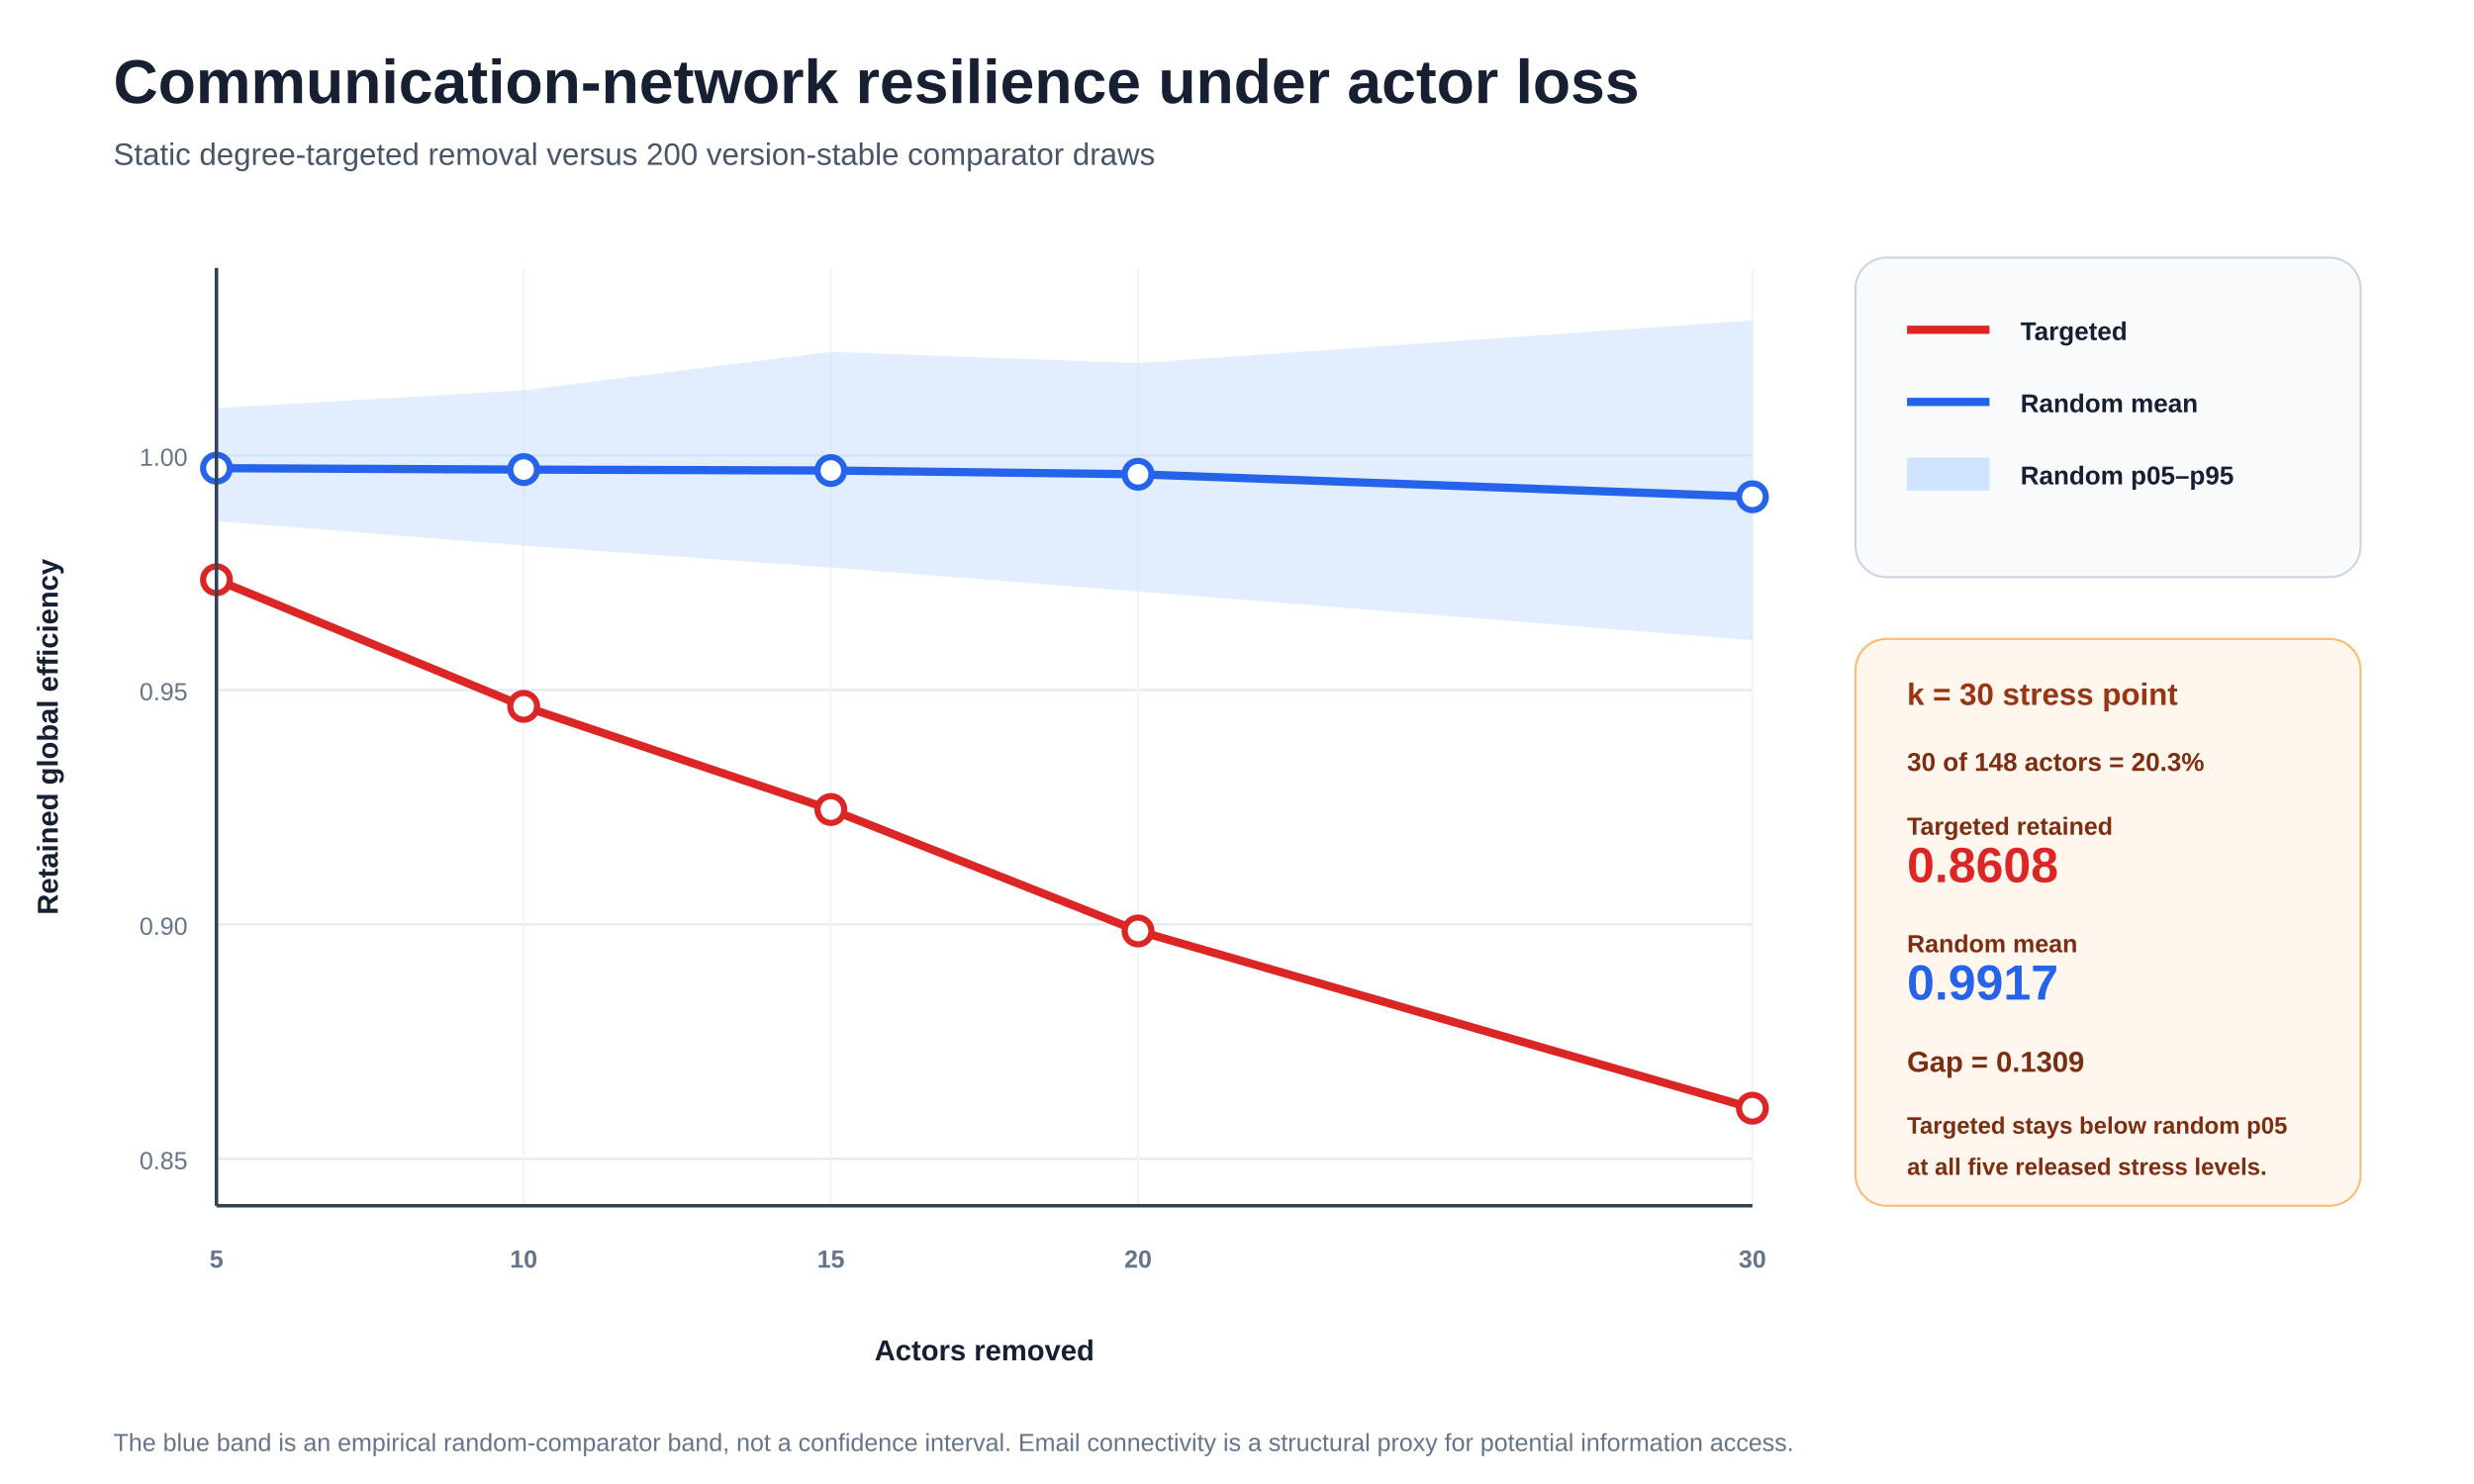
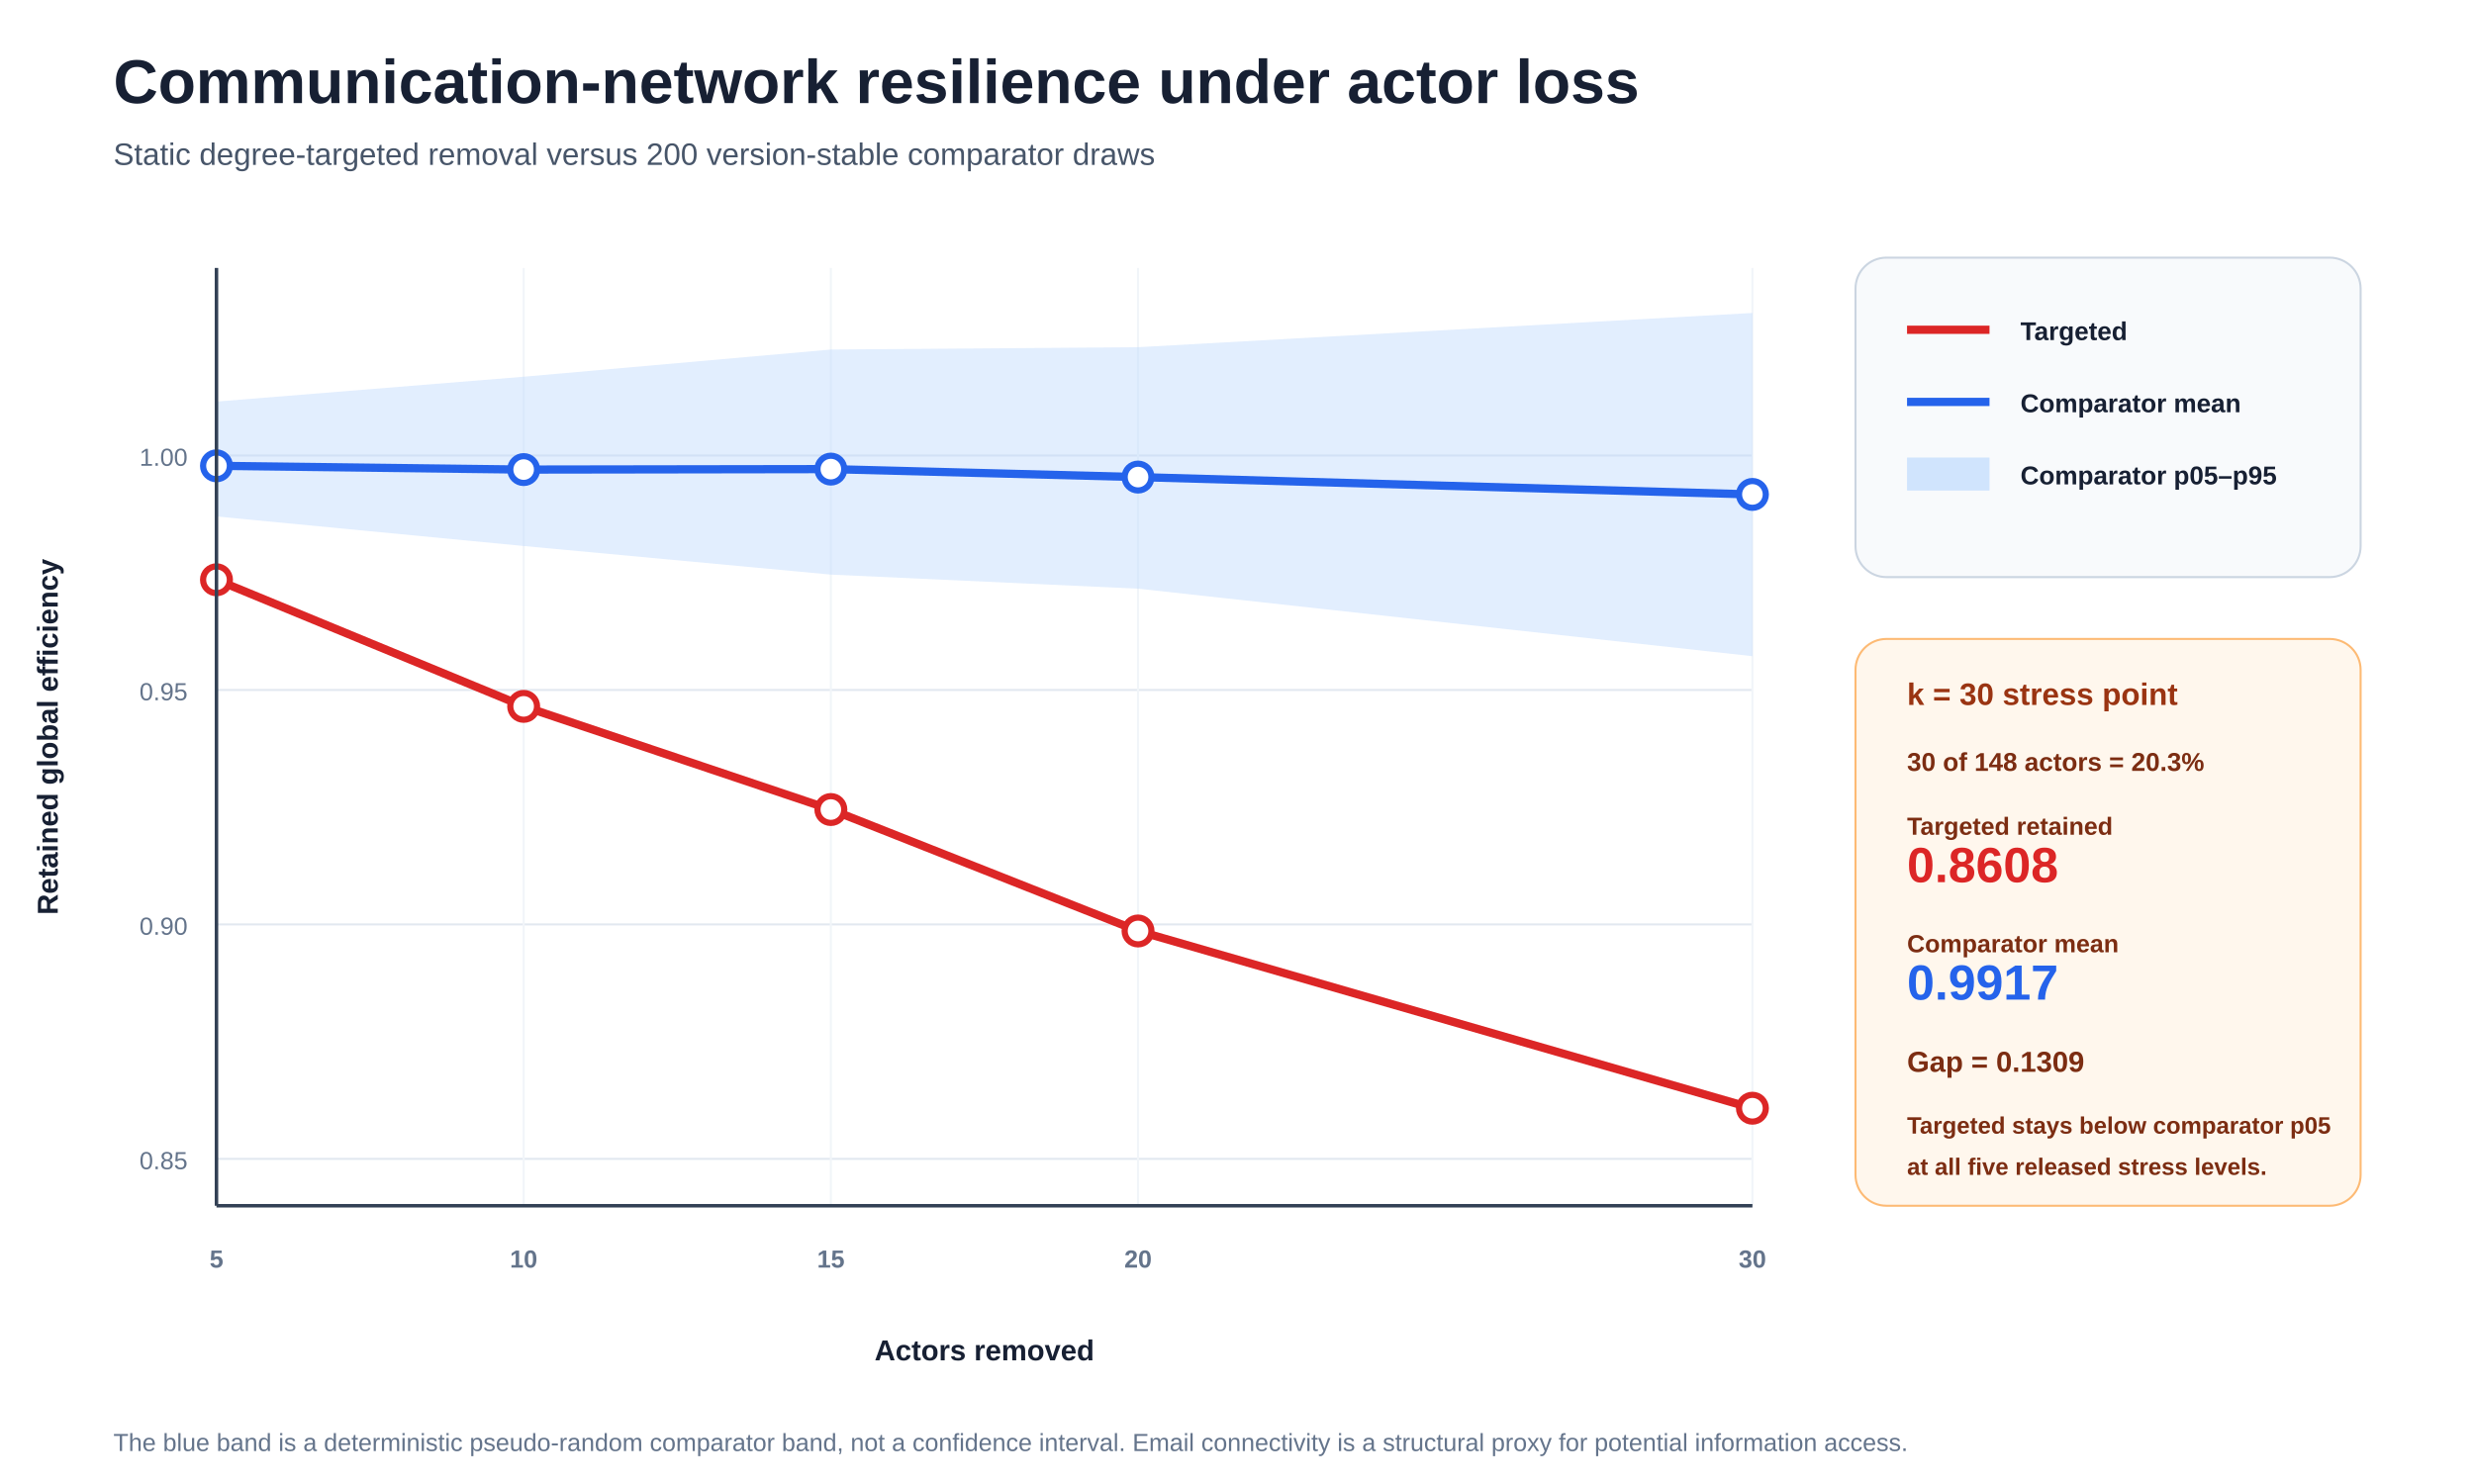
<svg xmlns="http://www.w3.org/2000/svg" width="1200" height="720" viewBox="0 0 1200 720">
  <rect width="100%" height="100%" fill="#ffffff" />
  <text x="55" y="50" font-family="Arial, Helvetica, sans-serif" font-size="30" font-weight="700" text-anchor="start" fill="#172033">Communication-network resilience under actor loss</text>
  <text x="55" y="80" font-family="Arial, Helvetica, sans-serif" font-size="15" font-weight="400" text-anchor="start" fill="#475569">Static degree-targeted removal versus 200 version-stable comparator draws</text>
  <line x1="105" y1="562.25" x2="850" y2="562.25" stroke="#e2e8f0" stroke-width="1" />
  <text x="91" y="567.25" font-family="Arial, Helvetica, sans-serif" font-size="12" font-weight="400" text-anchor="end" fill="#64748b">0.85</text>
  <line x1="105" y1="448.5" x2="850" y2="448.5" stroke="#e2e8f0" stroke-width="1" />
  <text x="91" y="453.5" font-family="Arial, Helvetica, sans-serif" font-size="12" font-weight="400" text-anchor="end" fill="#64748b">0.90</text>
  <line x1="105" y1="334.75" x2="850" y2="334.75" stroke="#e2e8f0" stroke-width="1" />
  <text x="91" y="339.75" font-family="Arial, Helvetica, sans-serif" font-size="12" font-weight="400" text-anchor="end" fill="#64748b">0.95</text>
  <line x1="105" y1="221" x2="850" y2="221" stroke="#e2e8f0" stroke-width="1" />
  <text x="91" y="226" font-family="Arial, Helvetica, sans-serif" font-size="12" font-weight="400" text-anchor="end" fill="#64748b">1.00</text>
  <line x1="105" y1="130" x2="105" y2="585" stroke="#f1f5f9" stroke-width="1" />
  <text x="105" y="615" font-family="Arial, Helvetica, sans-serif" font-size="12" font-weight="600" text-anchor="middle" fill="#64748b">5</text>
  <line x1="254" y1="130" x2="254" y2="585" stroke="#f1f5f9" stroke-width="1" />
  <text x="254" y="615" font-family="Arial, Helvetica, sans-serif" font-size="12" font-weight="600" text-anchor="middle" fill="#64748b">10</text>
  <line x1="403" y1="130" x2="403" y2="585" stroke="#f1f5f9" stroke-width="1" />
  <text x="403" y="615" font-family="Arial, Helvetica, sans-serif" font-size="12" font-weight="600" text-anchor="middle" fill="#64748b">15</text>
  <line x1="552" y1="130" x2="552" y2="585" stroke="#f1f5f9" stroke-width="1" />
  <text x="552" y="615" font-family="Arial, Helvetica, sans-serif" font-size="12" font-weight="600" text-anchor="middle" fill="#64748b">20</text>
  <line x1="850" y1="130" x2="850" y2="585" stroke="#f1f5f9" stroke-width="1" />
  <text x="850" y="615" font-family="Arial, Helvetica, sans-serif" font-size="12" font-weight="600" text-anchor="middle" fill="#64748b">30</text>
-   <polygon points="105,198.023 254,189.378 403,170.723 552,176.182 850,155.48 850,310.635 552,286.975 403,275.373 254,264.68 105,252.85" fill="#bfdbfe" fill-opacity="0.45" stroke="none" />
-   <polyline points="105,227.143 254,227.825 403,228.28 552,230.1 850,241.02" fill="none" stroke="#2563eb" stroke-width="4" stroke-linecap="round" stroke-linejoin="round" />
+   <polygon points="105,194.837 254,182.78 403,169.585 552,168.448 850,151.84 850,318.37 552,285.61 403,278.785 254,264.907 105,250.575" fill="#bfdbfe" fill-opacity="0.45" stroke="none" />
+   <polyline points="105,226.005 254,227.825 403,227.598 552,231.465 850,239.882" fill="none" stroke="#2563eb" stroke-width="4" stroke-linecap="round" stroke-linejoin="round" />
  <polyline points="105,281.287 254,342.712 403,392.763 552,451.685 850,537.68" fill="none" stroke="#dc2626" stroke-width="4" stroke-linecap="round" stroke-linejoin="round" />
  <circle cx="105" cy="281.287" r="6.5" fill="#fff" stroke="#dc2626" stroke-width="3" />
-   <circle cx="105" cy="227.143" r="6.5" fill="#fff" stroke="#2563eb" stroke-width="3" />
+   <circle cx="105" cy="226.005" r="6.5" fill="#fff" stroke="#2563eb" stroke-width="3" />
  <circle cx="254" cy="342.712" r="6.5" fill="#fff" stroke="#dc2626" stroke-width="3" />
  <circle cx="254" cy="227.825" r="6.5" fill="#fff" stroke="#2563eb" stroke-width="3" />
  <circle cx="403" cy="392.763" r="6.5" fill="#fff" stroke="#dc2626" stroke-width="3" />
-   <circle cx="403" cy="228.28" r="6.5" fill="#fff" stroke="#2563eb" stroke-width="3" />
+   <circle cx="403" cy="227.598" r="6.5" fill="#fff" stroke="#2563eb" stroke-width="3" />
  <circle cx="552" cy="451.685" r="6.5" fill="#fff" stroke="#dc2626" stroke-width="3" />
-   <circle cx="552" cy="230.1" r="6.5" fill="#fff" stroke="#2563eb" stroke-width="3" />
+   <circle cx="552" cy="231.465" r="6.5" fill="#fff" stroke="#2563eb" stroke-width="3" />
  <circle cx="850" cy="537.68" r="6.5" fill="#fff" stroke="#dc2626" stroke-width="3" />
-   <circle cx="850" cy="241.02" r="6.5" fill="#fff" stroke="#2563eb" stroke-width="3" />
+   <circle cx="850" cy="239.882" r="6.5" fill="#fff" stroke="#2563eb" stroke-width="3" />
  <line x1="105" y1="585" x2="850" y2="585" stroke="#334155" stroke-width="1.7" />
  <line x1="105" y1="130" x2="105" y2="585" stroke="#334155" stroke-width="1.7" />
  <text x="477.5" y="660" font-family="Arial, Helvetica, sans-serif" font-size="14" font-weight="600" text-anchor="middle" fill="#172033">Actors removed</text>
  <text x="28" y="357.5" transform="rotate(-90 28 357.5)" font-family="Arial, Helvetica, sans-serif" font-size="14" font-weight="600" text-anchor="middle" fill="#172033">Retained global efficiency</text>
  <rect x="900" y="125" width="245" height="155" rx="15" fill="#f8fafc" stroke="#cbd5e1" />
  <line x1="925" y1="160" x2="965" y2="160" stroke="#dc2626" stroke-width="4" />
  <text x="980" y="165" font-family="Arial, Helvetica, sans-serif" font-size="12.5" font-weight="700" text-anchor="start" fill="#172033">Targeted</text>
  <line x1="925" y1="195" x2="965" y2="195" stroke="#2563eb" stroke-width="4" />
-   <text x="980" y="200" font-family="Arial, Helvetica, sans-serif" font-size="12.5" font-weight="700" text-anchor="start" fill="#172033">Random mean</text>
+   <text x="980" y="200" font-family="Arial, Helvetica, sans-serif" font-size="12.5" font-weight="700" text-anchor="start" fill="#172033">Comparator mean</text>
  <rect x="925" y="222" width="40" height="16" fill="#bfdbfe" fill-opacity="0.7" />
-   <text x="980" y="235" font-family="Arial, Helvetica, sans-serif" font-size="12.5" font-weight="700" text-anchor="start" fill="#172033">Random p05–p95</text>
+   <text x="980" y="235" font-family="Arial, Helvetica, sans-serif" font-size="12.5" font-weight="700" text-anchor="start" fill="#172033">Comparator p05–p95</text>
  <rect x="900" y="310" width="245" height="275" rx="15" fill="#fff7ed" stroke="#fdba74" />
  <text x="925" y="342" font-family="Arial, Helvetica, sans-serif" font-size="15" font-weight="700" text-anchor="start" fill="#9a3412">k = 30 stress point</text>
  <text x="925" y="374" font-family="Arial, Helvetica, sans-serif" font-size="12.5" font-weight="600" text-anchor="start" fill="#7c2d12">30 of 148 actors = 20.3%</text>
  <text x="925" y="405" font-family="Arial, Helvetica, sans-serif" font-size="12" font-weight="600" text-anchor="start" fill="#7c2d12">Targeted retained</text>
  <text x="925" y="428" font-family="Arial, Helvetica, sans-serif" font-size="24" font-weight="700" text-anchor="start" fill="#dc2626">0.8608</text>
-   <text x="925" y="462" font-family="Arial, Helvetica, sans-serif" font-size="12" font-weight="600" text-anchor="start" fill="#7c2d12">Random mean</text>
+   <text x="925" y="462" font-family="Arial, Helvetica, sans-serif" font-size="12" font-weight="600" text-anchor="start" fill="#7c2d12">Comparator mean</text>
  <text x="925" y="485" font-family="Arial, Helvetica, sans-serif" font-size="24" font-weight="700" text-anchor="start" fill="#2563eb">0.9917</text>
  <text x="925" y="520" font-family="Arial, Helvetica, sans-serif" font-size="14" font-weight="700" text-anchor="start" fill="#7c2d12">Gap = 0.1309</text>
-   <text x="925" y="550" font-family="Arial, Helvetica, sans-serif" font-size="11.5" font-weight="600" text-anchor="start" fill="#7c2d12">Targeted stays below random p05</text>
+   <text x="925" y="550" font-family="Arial, Helvetica, sans-serif" font-size="11.5" font-weight="600" text-anchor="start" fill="#7c2d12">Targeted stays below comparator p05</text>
  <text x="925" y="570" font-family="Arial, Helvetica, sans-serif" font-size="11.5" font-weight="600" text-anchor="start" fill="#7c2d12">at all five released stress levels.</text>
-   <text x="55" y="704" font-family="Arial, Helvetica, sans-serif" font-size="12" font-weight="400" text-anchor="start" fill="#64748b">The blue band is an empirical random-comparator band, not a confidence interval. Email connectivity is a structural proxy for potential information access.</text>
+   <text x="55" y="704" font-family="Arial, Helvetica, sans-serif" font-size="12" font-weight="400" text-anchor="start" fill="#64748b">The blue band is a deterministic pseudo-random comparator band, not a confidence interval. Email connectivity is a structural proxy for potential information access.</text>
</svg>
